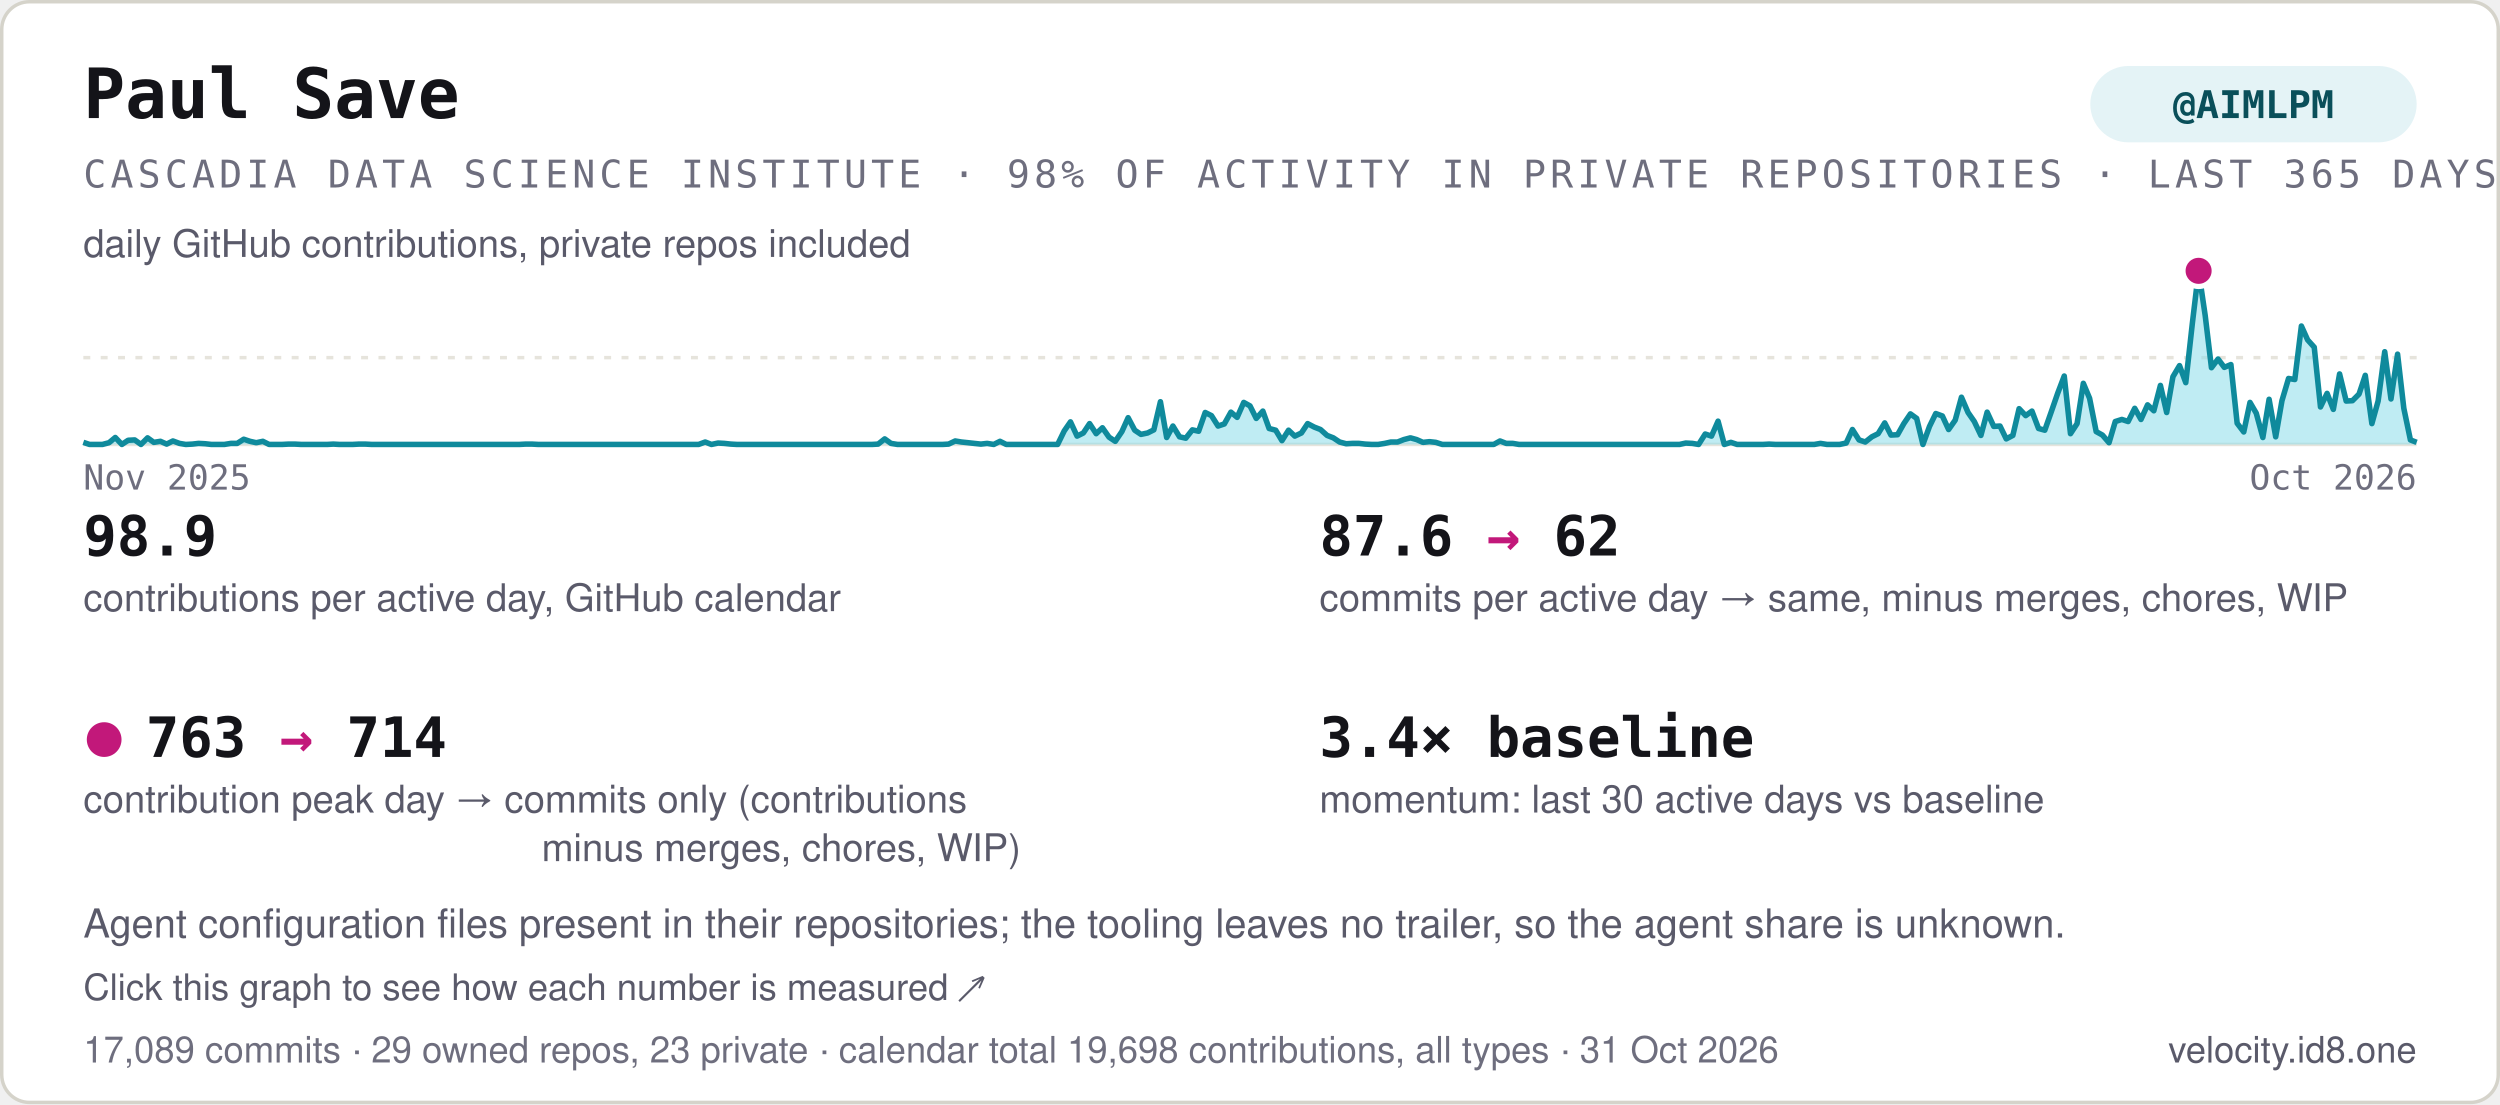
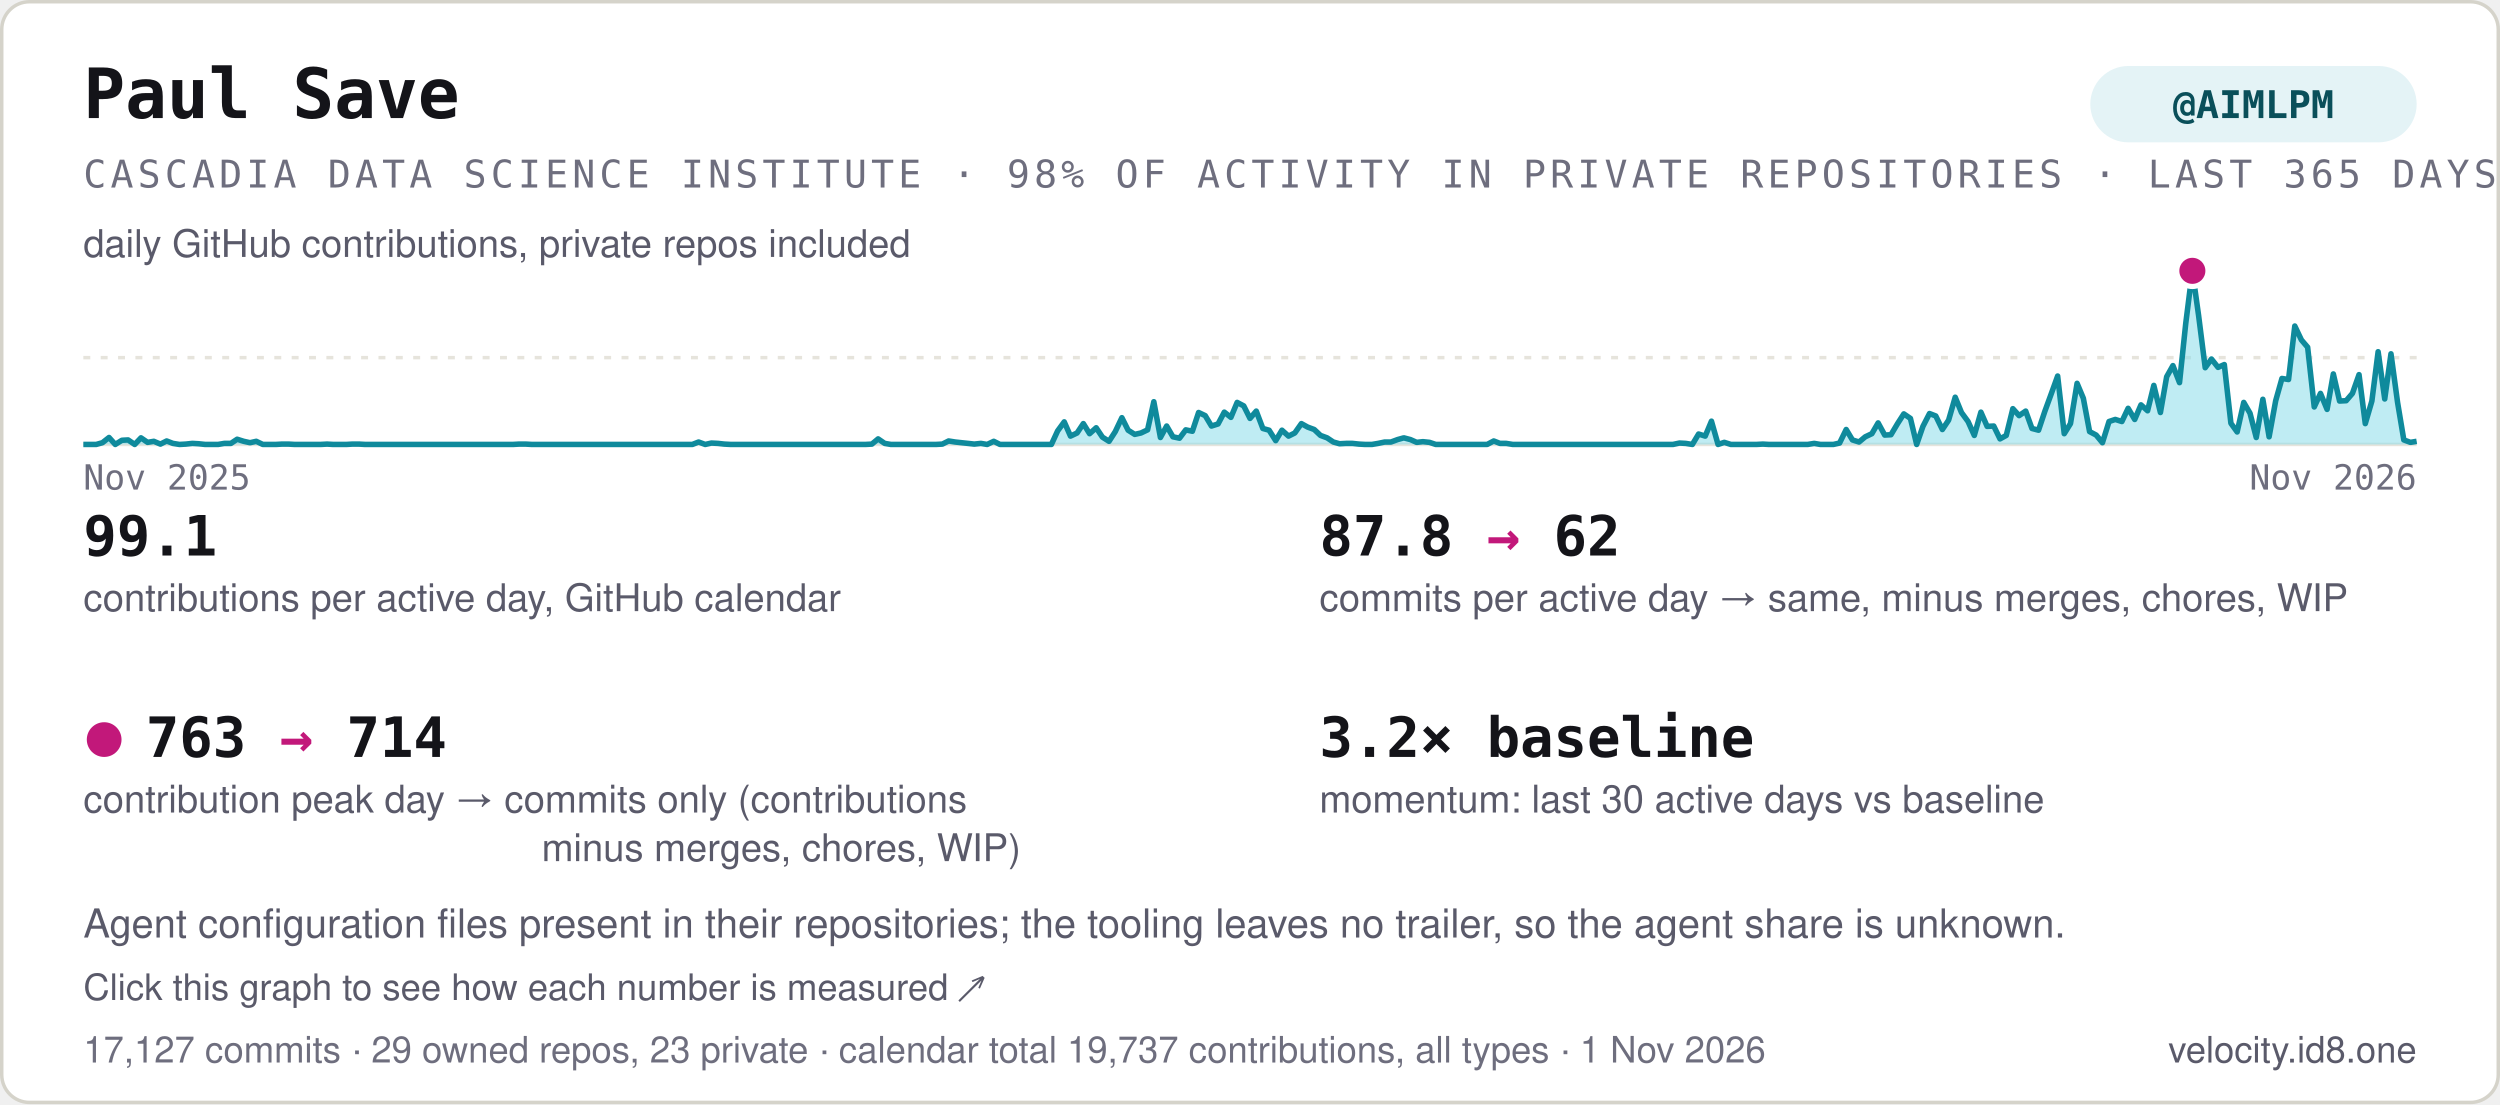
<svg xmlns="http://www.w3.org/2000/svg" width="720" height="318" viewBox="0 0 720 318" role="img" aria-label="Paul Save: Velocity Graph">
  <rect x="0.5" y="0.5" width="719" height="317" rx="8" fill="#FFFFFF" stroke="#D5D3CA" />
  <text x="24" y="34" font-family="Departure Mono, JetBrains Mono, ui-monospace, Menlo, monospace" font-size="20" font-weight="700" fill="#141419">Paul Save</text>
  <text x="24" y="54" font-family="Departure Mono, JetBrains Mono, ui-monospace, Menlo, monospace" font-size="11" letter-spacing="1.2" fill="#6E6E7E">CASCADIA DATA SCIENCE INSTITUTE · 98% OF ACTIVITY IN PRIVATE REPOSITORIES · LAST 365 DAYS</text>
  <rect x="602" y="19" width="94" height="22" rx="11" fill="#E4F3F6" />
  <text x="649" y="34" text-anchor="middle" font-family="Departure Mono, JetBrains Mono, ui-monospace, Menlo, monospace" font-size="11" font-weight="600" fill="#0A4F5A">@AIMLPM</text>
  <line x1="24" x2="696" y1="128" y2="128" stroke="#E6E4DC" />
  <line x1="24" x2="696" y1="103.0" y2="103.0" stroke="#E6E4DC" stroke-dasharray="2 3" />
-   <path d="M24.0,127.4 L25.8,128.0 L27.7,128.0 L29.5,128.0 L31.4,127.5 L33.2,126.0 L35.1,128.0 L36.9,126.8 L38.8,126.7 L40.6,128.0 L42.5,126.1 L44.3,127.4 L46.2,127.1 L48.0,127.9 L49.8,127.0 L51.7,127.7 L53.5,128.0 L55.4,127.9 L57.2,127.7 L59.1,127.8 L60.9,128.0 L62.8,128.0 L64.6,128.0 L66.5,127.7 L68.3,127.7 L70.2,126.5 L72.0,127.1 L73.8,127.5 L75.7,127.1 L77.5,128.0 L79.4,128.0 L81.2,128.0 L83.1,127.9 L84.9,127.9 L86.8,128.0 L88.6,128.0 L90.5,128.0 L92.3,128.0 L94.2,128.0 L96.0,127.9 L97.8,128.0 L99.7,128.0 L101.5,128.0 L103.4,127.9 L105.2,127.9 L107.1,128.0 L108.9,128.0 L110.8,128.0 L112.6,128.0 L114.5,128.0 L116.3,128.0 L118.2,128.0 L120.0,128.0 L121.8,128.0 L123.7,128.0 L125.5,128.0 L127.4,128.0 L129.2,128.0 L131.1,128.0 L132.9,128.0 L134.8,128.0 L136.6,128.0 L138.5,128.0 L140.3,128.0 L142.2,128.0 L144.0,128.0 L145.8,128.0 L147.7,128.0 L149.5,128.0 L151.4,127.9 L153.2,127.9 L155.1,128.0 L156.9,128.0 L158.8,128.0 L160.6,128.0 L162.5,128.0 L164.3,128.0 L166.2,128.0 L168.0,128.0 L169.8,128.0 L171.7,128.0 L173.5,128.0 L175.4,128.0 L177.2,128.0 L179.1,128.0 L180.9,128.0 L182.8,128.0 L184.6,128.0 L186.5,128.0 L188.3,128.0 L190.2,128.0 L192.0,128.0 L193.8,128.0 L195.7,128.0 L197.5,128.0 L199.4,128.0 L201.2,128.0 L203.1,127.3 L204.9,128.0 L206.8,127.6 L208.6,127.7 L210.5,127.9 L212.3,128.0 L214.2,128.0 L216.0,128.0 L217.8,128.0 L219.7,128.0 L221.5,128.0 L223.4,128.0 L225.2,128.0 L227.1,128.0 L228.9,128.0 L230.8,128.0 L232.6,128.0 L234.5,128.0 L236.3,128.0 L238.2,128.0 L240.0,128.0 L241.8,128.0 L243.7,128.0 L245.5,128.0 L247.4,128.0 L249.2,128.0 L251.1,128.0 L252.9,127.9 L254.8,126.4 L256.6,127.7 L258.5,128.0 L260.3,128.0 L262.2,128.0 L264.0,128.0 L265.8,128.0 L267.7,128.0 L269.5,128.0 L271.4,128.0 L273.2,127.9 L275.1,127.0 L276.9,127.3 L278.8,127.5 L280.6,127.7 L282.5,127.9 L284.3,127.7 L286.2,128.0 L288.0,127.1 L289.8,128.0 L291.7,128.0 L293.5,128.0 L295.4,128.0 L297.2,128.0 L299.1,128.0 L300.9,128.0 L302.8,128.0 L304.6,128.0 L306.5,124.1 L308.3,121.5 L310.2,125.6 L312.0,124.7 L313.8,122.0 L315.7,124.9 L317.5,123.2 L319.4,125.9 L321.2,127.1 L323.1,124.3 L324.9,120.3 L326.8,123.9 L328.6,125.1 L330.5,124.7 L332.3,123.8 L334.2,115.7 L336.0,126.0 L337.8,122.7 L339.7,125.8 L341.5,126.2 L343.4,123.8 L345.2,124.2 L347.1,118.8 L348.9,119.7 L350.8,122.7 L352.6,122.1 L354.5,118.7 L356.3,120.2 L358.2,115.9 L360.0,116.9 L361.8,120.5 L363.7,118.4 L365.5,123.4 L367.4,123.9 L369.2,126.9 L371.1,123.9 L372.9,125.6 L374.8,124.7 L376.6,122.0 L378.5,123.0 L380.3,123.7 L382.2,125.4 L384.0,126.1 L385.8,127.3 L387.7,127.8 L389.5,127.7 L391.4,127.7 L393.2,127.9 L395.1,128.0 L396.9,128.0 L398.8,127.7 L400.6,127.3 L402.5,127.3 L404.3,126.6 L406.2,126.1 L408.0,126.6 L409.8,127.4 L411.7,127.2 L413.5,127.4 L415.4,128.0 L417.2,128.0 L419.1,128.0 L420.9,128.0 L422.8,128.0 L424.6,128.0 L426.5,128.0 L428.3,128.0 L430.2,128.0 L432.0,127.0 L433.8,127.7 L435.7,127.7 L437.5,128.0 L439.4,128.0 L441.2,128.0 L443.1,128.0 L444.9,128.0 L446.8,128.0 L448.6,128.0 L450.5,128.0 L452.3,128.0 L454.2,128.0 L456.0,128.0 L457.8,128.0 L459.7,128.0 L461.5,128.0 L463.4,128.0 L465.2,128.0 L467.1,128.0 L468.9,128.0 L470.8,128.0 L472.6,128.0 L474.5,128.0 L476.3,128.0 L478.2,128.0 L480.0,128.0 L481.8,128.0 L483.7,128.0 L485.5,127.6 L487.4,127.7 L489.2,128.0 L491.1,125.0 L492.9,125.6 L494.8,121.3 L496.6,128.0 L498.5,127.4 L500.3,128.0 L502.2,128.0 L504.0,128.0 L505.8,128.0 L507.7,128.0 L509.5,127.9 L511.4,128.0 L513.2,128.0 L515.1,128.0 L516.9,128.0 L518.8,128.0 L520.6,128.0 L522.5,128.0 L524.3,127.7 L526.2,128.0 L528.0,128.0 L529.8,128.0 L531.7,127.6 L533.5,123.7 L535.4,126.7 L537.2,127.3 L539.1,125.8 L540.9,124.9 L542.8,121.8 L544.6,125.3 L546.5,125.2 L548.3,122.0 L550.2,119.2 L552.0,120.5 L553.8,128.0 L555.7,122.8 L557.5,119.1 L559.4,119.8 L561.2,123.7 L563.1,121.0 L564.9,114.4 L566.8,118.8 L568.6,121.4 L570.5,125.4 L572.3,118.7 L574.2,122.8 L576.0,122.7 L577.8,126.4 L579.7,125.4 L581.5,117.7 L583.4,119.7 L585.2,118.4 L587.1,123.4 L588.9,123.9 L590.8,118.5 L592.6,113.3 L594.5,108.3 L596.3,124.9 L598.2,122.0 L600.0,110.4 L601.8,114.7 L603.7,124.3 L605.5,125.3 L607.4,127.5 L609.2,121.4 L611.1,120.8 L612.9,121.4 L614.8,117.6 L616.6,120.8 L618.5,116.6 L620.3,118.3 L622.2,111.0 L624.0,118.8 L625.8,108.5 L627.7,105.3 L629.5,110.2 L631.4,93.1 L633.2,78.0 L635.1,90.9 L636.9,105.9 L638.8,103.4 L640.6,105.8 L642.5,105.0 L644.3,121.9 L646.2,124.4 L648.0,115.9 L649.8,119.0 L651.7,126.0 L653.5,115.0 L655.4,125.8 L657.2,115.4 L659.1,109.0 L660.9,109.3 L662.8,93.9 L664.6,97.9 L666.5,100.0 L668.3,117.2 L670.2,113.3 L672.0,117.9 L673.8,107.7 L675.7,115.5 L677.5,115.4 L679.4,113.5 L681.2,108.1 L683.1,122.0 L684.9,115.5 L686.8,101.3 L688.6,114.9 L690.5,102.0 L692.3,117.6 L694.2,126.7 L696.0,127.4 L696.0,128 L24,128 Z" fill="#8ADCE8" fill-opacity="0.55" />
-   <path d="M24.0,127.4 L25.8,128.0 L27.7,128.0 L29.5,128.0 L31.4,127.5 L33.2,126.0 L35.1,128.0 L36.9,126.8 L38.8,126.7 L40.6,128.0 L42.5,126.1 L44.3,127.4 L46.2,127.1 L48.0,127.9 L49.8,127.0 L51.7,127.7 L53.5,128.0 L55.4,127.9 L57.2,127.7 L59.1,127.8 L60.9,128.0 L62.8,128.0 L64.6,128.0 L66.5,127.7 L68.3,127.7 L70.2,126.5 L72.0,127.1 L73.8,127.5 L75.7,127.1 L77.5,128.0 L79.4,128.0 L81.2,128.0 L83.1,127.9 L84.9,127.9 L86.8,128.0 L88.6,128.0 L90.5,128.0 L92.3,128.0 L94.2,128.0 L96.0,127.9 L97.8,128.0 L99.7,128.0 L101.5,128.0 L103.4,127.9 L105.2,127.9 L107.1,128.0 L108.9,128.0 L110.8,128.0 L112.6,128.0 L114.5,128.0 L116.3,128.0 L118.2,128.0 L120.0,128.0 L121.8,128.0 L123.7,128.0 L125.5,128.0 L127.4,128.0 L129.2,128.0 L131.1,128.0 L132.9,128.0 L134.8,128.0 L136.6,128.0 L138.5,128.0 L140.3,128.0 L142.2,128.0 L144.0,128.0 L145.8,128.0 L147.7,128.0 L149.5,128.0 L151.4,127.9 L153.2,127.9 L155.1,128.0 L156.9,128.0 L158.8,128.0 L160.6,128.0 L162.5,128.0 L164.3,128.0 L166.2,128.0 L168.0,128.0 L169.8,128.0 L171.7,128.0 L173.5,128.0 L175.4,128.0 L177.2,128.0 L179.1,128.0 L180.9,128.0 L182.8,128.0 L184.6,128.0 L186.5,128.0 L188.3,128.0 L190.2,128.0 L192.0,128.0 L193.8,128.0 L195.7,128.0 L197.5,128.0 L199.4,128.0 L201.2,128.0 L203.1,127.3 L204.9,128.0 L206.8,127.6 L208.6,127.7 L210.5,127.9 L212.3,128.0 L214.2,128.0 L216.0,128.0 L217.8,128.0 L219.7,128.0 L221.5,128.0 L223.4,128.0 L225.2,128.0 L227.1,128.0 L228.9,128.0 L230.8,128.0 L232.6,128.0 L234.5,128.0 L236.3,128.0 L238.2,128.0 L240.0,128.0 L241.8,128.0 L243.7,128.0 L245.5,128.0 L247.4,128.0 L249.2,128.0 L251.1,128.0 L252.9,127.9 L254.8,126.4 L256.6,127.7 L258.5,128.0 L260.3,128.0 L262.2,128.0 L264.0,128.0 L265.8,128.0 L267.7,128.0 L269.5,128.0 L271.4,128.0 L273.2,127.9 L275.1,127.0 L276.9,127.3 L278.8,127.5 L280.6,127.7 L282.5,127.9 L284.3,127.7 L286.2,128.0 L288.0,127.1 L289.8,128.0 L291.7,128.0 L293.5,128.0 L295.4,128.0 L297.2,128.0 L299.1,128.0 L300.9,128.0 L302.8,128.0 L304.6,128.0 L306.5,124.1 L308.3,121.5 L310.2,125.6 L312.0,124.7 L313.8,122.0 L315.7,124.9 L317.5,123.2 L319.4,125.9 L321.2,127.1 L323.1,124.3 L324.9,120.3 L326.8,123.9 L328.6,125.1 L330.5,124.7 L332.3,123.8 L334.2,115.7 L336.0,126.0 L337.8,122.7 L339.7,125.8 L341.5,126.2 L343.4,123.8 L345.2,124.2 L347.1,118.8 L348.9,119.7 L350.8,122.7 L352.6,122.1 L354.5,118.7 L356.3,120.2 L358.2,115.9 L360.0,116.9 L361.8,120.5 L363.7,118.4 L365.5,123.4 L367.4,123.9 L369.2,126.9 L371.1,123.9 L372.9,125.6 L374.8,124.7 L376.6,122.0 L378.5,123.0 L380.3,123.7 L382.2,125.4 L384.0,126.1 L385.8,127.3 L387.7,127.8 L389.5,127.7 L391.4,127.7 L393.2,127.9 L395.1,128.0 L396.9,128.0 L398.8,127.7 L400.6,127.3 L402.5,127.3 L404.3,126.6 L406.2,126.1 L408.0,126.6 L409.8,127.4 L411.7,127.2 L413.5,127.4 L415.4,128.0 L417.2,128.0 L419.1,128.0 L420.9,128.0 L422.8,128.0 L424.6,128.0 L426.5,128.0 L428.3,128.0 L430.2,128.0 L432.0,127.0 L433.8,127.7 L435.7,127.7 L437.5,128.0 L439.4,128.0 L441.2,128.0 L443.1,128.0 L444.9,128.0 L446.8,128.0 L448.6,128.0 L450.5,128.0 L452.3,128.0 L454.2,128.0 L456.0,128.0 L457.8,128.0 L459.7,128.0 L461.5,128.0 L463.4,128.0 L465.2,128.0 L467.1,128.0 L468.9,128.0 L470.8,128.0 L472.6,128.0 L474.5,128.0 L476.3,128.0 L478.2,128.0 L480.0,128.0 L481.8,128.0 L483.7,128.0 L485.5,127.6 L487.4,127.7 L489.2,128.0 L491.1,125.0 L492.9,125.6 L494.8,121.3 L496.6,128.0 L498.5,127.4 L500.3,128.0 L502.2,128.0 L504.0,128.0 L505.8,128.0 L507.7,128.0 L509.5,127.9 L511.4,128.0 L513.2,128.0 L515.1,128.0 L516.9,128.0 L518.8,128.0 L520.6,128.0 L522.5,128.0 L524.3,127.7 L526.2,128.0 L528.0,128.0 L529.8,128.0 L531.7,127.6 L533.5,123.7 L535.4,126.7 L537.2,127.3 L539.1,125.8 L540.9,124.9 L542.8,121.8 L544.6,125.3 L546.5,125.2 L548.3,122.0 L550.2,119.2 L552.0,120.5 L553.8,128.0 L555.7,122.8 L557.5,119.1 L559.4,119.8 L561.2,123.7 L563.1,121.0 L564.9,114.4 L566.8,118.8 L568.6,121.4 L570.5,125.4 L572.3,118.7 L574.2,122.8 L576.0,122.7 L577.8,126.4 L579.7,125.4 L581.5,117.7 L583.4,119.7 L585.2,118.4 L587.1,123.4 L588.9,123.9 L590.8,118.5 L592.6,113.3 L594.5,108.3 L596.3,124.9 L598.2,122.0 L600.0,110.4 L601.8,114.7 L603.7,124.3 L605.5,125.3 L607.4,127.5 L609.2,121.4 L611.1,120.8 L612.9,121.4 L614.8,117.6 L616.6,120.8 L618.5,116.6 L620.3,118.3 L622.2,111.0 L624.0,118.8 L625.8,108.5 L627.7,105.3 L629.5,110.2 L631.4,93.1 L633.2,78.0 L635.1,90.9 L636.9,105.9 L638.8,103.4 L640.6,105.8 L642.5,105.0 L644.3,121.9 L646.2,124.4 L648.0,115.9 L649.8,119.0 L651.7,126.0 L653.5,115.0 L655.4,125.8 L657.2,115.4 L659.1,109.0 L660.9,109.3 L662.8,93.9 L664.6,97.9 L666.5,100.0 L668.3,117.2 L670.2,113.3 L672.0,117.9 L673.8,107.7 L675.7,115.5 L677.5,115.4 L679.4,113.5 L681.2,108.1 L683.1,122.0 L684.9,115.5 L686.8,101.3 L688.6,114.9 L690.5,102.0 L692.3,117.6 L694.2,126.7 L696.0,127.4" fill="none" stroke="#0F8A9C" stroke-width="1.6" stroke-linejoin="round" />
-   <circle cx="633.2" cy="78.0" r="4.5" fill="#C2187A" stroke="#FFFFFF" stroke-width="1.5" />
+   <path d="M24.0,128.0 L25.8,128.0 L27.7,128.0 L29.5,127.5 L31.4,126.0 L33.2,128.0 L35.1,126.8 L36.9,126.7 L38.8,128.0 L40.6,126.1 L42.5,127.4 L44.3,127.1 L46.2,127.9 L48.0,127.0 L49.8,127.7 L51.7,128.0 L53.5,127.9 L55.4,127.7 L57.2,127.8 L59.1,128.0 L60.9,128.0 L62.8,128.0 L64.6,127.7 L66.5,127.7 L68.3,126.5 L70.2,127.1 L72.0,127.5 L73.8,127.1 L75.7,128.0 L77.5,128.0 L79.4,128.0 L81.2,127.9 L83.1,127.9 L84.9,128.0 L86.8,128.0 L88.6,128.0 L90.5,128.0 L92.3,128.0 L94.2,127.9 L96.0,128.0 L97.8,128.0 L99.7,128.0 L101.5,127.9 L103.4,127.9 L105.2,128.0 L107.1,128.0 L108.9,128.0 L110.8,128.0 L112.6,128.0 L114.5,128.0 L116.3,128.0 L118.2,128.0 L120.0,128.0 L121.8,128.0 L123.7,128.0 L125.5,128.0 L127.4,128.0 L129.2,128.0 L131.1,128.0 L132.9,128.0 L134.8,128.0 L136.6,128.0 L138.5,128.0 L140.3,128.0 L142.2,128.0 L144.0,128.0 L145.8,128.0 L147.7,128.0 L149.5,127.9 L151.4,127.9 L153.2,128.0 L155.1,128.0 L156.9,128.0 L158.8,128.0 L160.6,128.0 L162.5,128.0 L164.3,128.0 L166.2,128.0 L168.0,128.0 L169.8,128.0 L171.7,128.0 L173.5,128.0 L175.4,128.0 L177.2,128.0 L179.1,128.0 L180.9,128.0 L182.8,128.0 L184.6,128.0 L186.5,128.0 L188.3,128.0 L190.2,128.0 L192.0,128.0 L193.8,128.0 L195.7,128.0 L197.5,128.0 L199.4,128.0 L201.2,127.3 L203.1,128.0 L204.9,127.6 L206.8,127.7 L208.6,127.9 L210.5,128.0 L212.3,128.0 L214.2,128.0 L216.0,128.0 L217.8,128.0 L219.7,128.0 L221.5,128.0 L223.4,128.0 L225.2,128.0 L227.1,128.0 L228.9,128.0 L230.8,128.0 L232.6,128.0 L234.5,128.0 L236.3,128.0 L238.2,128.0 L240.0,128.0 L241.8,128.0 L243.7,128.0 L245.5,128.0 L247.4,128.0 L249.2,128.0 L251.1,127.9 L252.9,126.4 L254.8,127.7 L256.6,128.0 L258.5,128.0 L260.3,128.0 L262.2,128.0 L264.0,128.0 L265.8,128.0 L267.7,128.0 L269.5,128.0 L271.4,127.9 L273.2,127.0 L275.1,127.3 L276.9,127.5 L278.8,127.7 L280.6,127.9 L282.5,127.7 L284.3,128.0 L286.2,127.1 L288.0,128.0 L289.8,128.0 L291.7,128.0 L293.5,128.0 L295.4,128.0 L297.2,128.0 L299.1,128.0 L300.9,128.0 L302.8,128.0 L304.6,124.1 L306.5,121.5 L308.3,125.6 L310.2,124.7 L312.0,122.0 L313.8,124.9 L315.7,123.2 L317.5,125.9 L319.4,127.1 L321.2,124.3 L323.1,120.3 L324.9,123.9 L326.8,125.1 L328.6,124.7 L330.5,123.8 L332.3,115.7 L334.2,126.0 L336.0,122.7 L337.8,125.8 L339.7,126.2 L341.5,123.8 L343.4,124.2 L345.2,118.8 L347.1,119.7 L348.9,122.7 L350.8,122.1 L352.6,118.7 L354.5,120.2 L356.3,115.9 L358.2,116.9 L360.0,120.5 L361.8,118.4 L363.7,123.4 L365.5,123.9 L367.4,126.9 L369.2,123.9 L371.1,125.6 L372.9,124.7 L374.8,122.0 L376.6,123.0 L378.5,123.7 L380.3,125.4 L382.2,126.1 L384.0,127.3 L385.8,127.8 L387.7,127.7 L389.5,127.7 L391.4,127.9 L393.2,128.0 L395.1,128.0 L396.9,127.7 L398.8,127.3 L400.6,127.3 L402.5,126.6 L404.3,126.1 L406.2,126.6 L408.0,127.4 L409.8,127.2 L411.7,127.4 L413.5,128.0 L415.4,128.0 L417.2,128.0 L419.1,128.0 L420.9,128.0 L422.8,128.0 L424.6,128.0 L426.5,128.0 L428.3,128.0 L430.2,127.0 L432.0,127.7 L433.8,127.7 L435.7,128.0 L437.5,128.0 L439.4,128.0 L441.2,128.0 L443.1,128.0 L444.9,128.0 L446.8,128.0 L448.6,128.0 L450.5,128.0 L452.3,128.0 L454.2,128.0 L456.0,128.0 L457.8,128.0 L459.7,128.0 L461.5,128.0 L463.4,128.0 L465.2,128.0 L467.1,128.0 L468.9,128.0 L470.8,128.0 L472.6,128.0 L474.5,128.0 L476.3,128.0 L478.2,128.0 L480.0,128.0 L481.8,128.0 L483.7,127.6 L485.5,127.7 L487.4,128.0 L489.2,125.0 L491.1,125.6 L492.9,121.3 L494.8,128.0 L496.6,127.4 L498.5,128.0 L500.3,128.0 L502.2,128.0 L504.0,128.0 L505.8,128.0 L507.7,127.9 L509.5,128.0 L511.4,128.0 L513.2,128.0 L515.1,128.0 L516.9,128.0 L518.8,128.0 L520.6,128.0 L522.5,127.7 L524.3,128.0 L526.2,128.0 L528.0,128.0 L529.8,127.6 L531.7,123.7 L533.5,126.7 L535.4,127.3 L537.2,125.8 L539.1,124.9 L540.9,121.8 L542.8,125.3 L544.6,125.2 L546.5,122.0 L548.3,119.2 L550.2,120.5 L552.0,128.0 L553.8,122.8 L555.7,119.1 L557.5,119.8 L559.4,123.7 L561.2,121.0 L563.1,114.4 L564.9,118.8 L566.8,121.4 L568.6,125.4 L570.5,118.7 L572.3,122.8 L574.2,122.7 L576.0,126.4 L577.8,125.4 L579.7,117.7 L581.5,119.7 L583.4,118.4 L585.2,123.4 L587.1,123.9 L588.9,118.5 L590.8,113.3 L592.6,108.3 L594.5,124.9 L596.3,122.0 L598.2,110.4 L600.0,114.7 L601.8,124.3 L603.7,125.3 L605.5,127.5 L607.4,121.4 L609.2,120.8 L611.1,121.4 L612.9,117.6 L614.8,120.8 L616.6,116.6 L618.5,118.3 L620.3,111.0 L622.2,118.8 L624.0,108.5 L625.8,105.3 L627.7,110.2 L629.5,93.1 L631.4,78.0 L633.2,90.9 L635.1,105.9 L636.9,103.4 L638.8,105.8 L640.6,105.0 L642.5,121.9 L644.3,124.4 L646.2,115.9 L648.0,119.0 L649.8,126.0 L651.7,115.0 L653.5,125.8 L655.4,115.4 L657.2,109.0 L659.1,109.3 L660.9,93.9 L662.8,97.9 L664.6,100.0 L666.5,117.2 L668.3,113.3 L670.2,117.9 L672.0,107.7 L673.8,115.5 L675.7,115.4 L677.5,113.3 L679.4,107.9 L681.2,122.0 L683.1,115.5 L684.9,101.3 L686.8,114.9 L688.6,101.9 L690.5,115.9 L692.3,126.7 L694.2,127.4 L696.0,127.1 L696.0,128 L24,128 Z" fill="#8ADCE8" fill-opacity="0.55" />
+   <path d="M24.0,128.0 L25.8,128.0 L27.7,128.0 L29.5,127.5 L31.4,126.0 L33.2,128.0 L35.1,126.8 L36.9,126.7 L38.8,128.0 L40.6,126.1 L42.5,127.4 L44.3,127.1 L46.2,127.9 L48.0,127.0 L49.8,127.7 L51.7,128.0 L53.5,127.9 L55.4,127.7 L57.2,127.8 L59.1,128.0 L60.9,128.0 L62.8,128.0 L64.6,127.7 L66.5,127.7 L68.3,126.5 L70.2,127.1 L72.0,127.5 L73.8,127.1 L75.7,128.0 L77.5,128.0 L79.4,128.0 L81.2,127.9 L83.1,127.9 L84.9,128.0 L86.8,128.0 L88.6,128.0 L90.5,128.0 L92.3,128.0 L94.2,127.9 L96.0,128.0 L97.8,128.0 L99.7,128.0 L101.5,127.9 L103.4,127.9 L105.2,128.0 L107.1,128.0 L108.9,128.0 L110.8,128.0 L112.6,128.0 L114.5,128.0 L116.3,128.0 L118.2,128.0 L120.0,128.0 L121.8,128.0 L123.7,128.0 L125.5,128.0 L127.4,128.0 L129.2,128.0 L131.1,128.0 L132.9,128.0 L134.8,128.0 L136.6,128.0 L138.5,128.0 L140.3,128.0 L142.2,128.0 L144.0,128.0 L145.8,128.0 L147.7,128.0 L149.5,127.9 L151.4,127.9 L153.2,128.0 L155.1,128.0 L156.9,128.0 L158.8,128.0 L160.6,128.0 L162.5,128.0 L164.3,128.0 L166.2,128.0 L168.0,128.0 L169.8,128.0 L171.7,128.0 L173.5,128.0 L175.4,128.0 L177.2,128.0 L179.1,128.0 L180.9,128.0 L182.8,128.0 L184.6,128.0 L186.5,128.0 L188.3,128.0 L190.2,128.0 L192.0,128.0 L193.8,128.0 L195.7,128.0 L197.5,128.0 L199.4,128.0 L201.2,127.3 L203.1,128.0 L204.9,127.6 L206.8,127.7 L208.6,127.9 L210.5,128.0 L212.3,128.0 L214.2,128.0 L216.0,128.0 L217.8,128.0 L219.7,128.0 L221.5,128.0 L223.4,128.0 L225.2,128.0 L227.1,128.0 L228.9,128.0 L230.8,128.0 L232.6,128.0 L234.5,128.0 L236.3,128.0 L238.2,128.0 L240.0,128.0 L241.8,128.0 L243.7,128.0 L245.5,128.0 L247.4,128.0 L249.2,128.0 L251.1,127.9 L252.9,126.4 L254.8,127.7 L256.6,128.0 L258.5,128.0 L260.3,128.0 L262.2,128.0 L264.0,128.0 L265.8,128.0 L267.7,128.0 L269.5,128.0 L271.4,127.9 L273.2,127.0 L275.1,127.3 L276.9,127.5 L278.8,127.7 L280.6,127.9 L282.5,127.7 L284.3,128.0 L286.2,127.1 L288.0,128.0 L289.8,128.0 L291.7,128.0 L293.5,128.0 L295.4,128.0 L297.2,128.0 L299.1,128.0 L300.9,128.0 L302.8,128.0 L304.6,124.1 L306.5,121.5 L308.3,125.6 L310.2,124.7 L312.0,122.0 L313.8,124.9 L315.7,123.2 L317.5,125.9 L319.4,127.1 L321.2,124.3 L323.1,120.3 L324.9,123.9 L326.8,125.1 L328.6,124.7 L330.5,123.8 L332.3,115.7 L334.2,126.0 L336.0,122.7 L337.8,125.8 L339.7,126.2 L341.5,123.8 L343.4,124.2 L345.2,118.8 L347.1,119.7 L348.9,122.7 L350.8,122.1 L352.6,118.7 L354.5,120.2 L356.3,115.9 L358.2,116.9 L360.0,120.5 L361.8,118.4 L363.7,123.4 L365.5,123.9 L367.4,126.9 L369.2,123.9 L371.1,125.6 L372.9,124.7 L374.8,122.0 L376.6,123.0 L378.5,123.7 L380.3,125.4 L382.2,126.1 L384.0,127.3 L385.8,127.8 L387.7,127.7 L389.5,127.7 L391.4,127.9 L393.2,128.0 L395.1,128.0 L396.9,127.7 L398.8,127.3 L400.6,127.3 L402.5,126.6 L404.3,126.1 L406.2,126.6 L408.0,127.4 L409.8,127.2 L411.7,127.4 L413.5,128.0 L415.4,128.0 L417.2,128.0 L419.1,128.0 L420.9,128.0 L422.8,128.0 L424.6,128.0 L426.5,128.0 L428.3,128.0 L430.2,127.0 L432.0,127.7 L433.8,127.7 L435.7,128.0 L437.5,128.0 L439.4,128.0 L441.2,128.0 L443.1,128.0 L444.9,128.0 L446.8,128.0 L448.6,128.0 L450.5,128.0 L452.3,128.0 L454.2,128.0 L456.0,128.0 L457.8,128.0 L459.7,128.0 L461.5,128.0 L463.4,128.0 L465.2,128.0 L467.1,128.0 L468.9,128.0 L470.8,128.0 L472.6,128.0 L474.5,128.0 L476.3,128.0 L478.2,128.0 L480.0,128.0 L481.8,128.0 L483.7,127.6 L485.5,127.7 L487.4,128.0 L489.2,125.0 L491.1,125.6 L492.9,121.3 L494.8,128.0 L496.6,127.4 L498.5,128.0 L500.3,128.0 L502.2,128.0 L504.0,128.0 L505.8,128.0 L507.7,127.9 L509.5,128.0 L511.4,128.0 L513.2,128.0 L515.1,128.0 L516.9,128.0 L518.8,128.0 L520.6,128.0 L522.5,127.7 L524.3,128.0 L526.2,128.0 L528.0,128.0 L529.8,127.6 L531.7,123.7 L533.5,126.7 L535.4,127.3 L537.2,125.8 L539.1,124.9 L540.9,121.8 L542.8,125.3 L544.6,125.2 L546.5,122.0 L548.3,119.2 L550.2,120.5 L552.0,128.0 L553.8,122.8 L555.7,119.1 L557.5,119.8 L559.4,123.7 L561.2,121.0 L563.1,114.4 L564.9,118.8 L566.8,121.4 L568.6,125.4 L570.5,118.7 L572.3,122.8 L574.2,122.7 L576.0,126.4 L577.8,125.4 L579.7,117.7 L581.5,119.7 L583.4,118.4 L585.2,123.4 L587.1,123.9 L588.9,118.5 L590.8,113.3 L592.6,108.3 L594.5,124.9 L596.3,122.0 L598.2,110.4 L600.0,114.7 L601.8,124.3 L603.7,125.3 L605.5,127.5 L607.4,121.4 L609.2,120.8 L611.1,121.4 L612.9,117.6 L614.8,120.8 L616.6,116.6 L618.5,118.3 L620.3,111.0 L622.2,118.8 L624.0,108.5 L625.8,105.3 L627.7,110.2 L629.5,93.1 L631.4,78.0 L633.2,90.9 L635.1,105.9 L636.9,103.4 L638.8,105.8 L640.6,105.0 L642.5,121.9 L644.3,124.4 L646.2,115.9 L648.0,119.0 L649.8,126.0 L651.7,115.0 L653.5,125.8 L655.4,115.4 L657.2,109.0 L659.1,109.3 L660.9,93.9 L662.8,97.9 L664.6,100.0 L666.5,117.2 L668.3,113.3 L670.2,117.9 L672.0,107.7 L673.8,115.5 L675.7,115.4 L677.5,113.3 L679.4,107.9 L681.2,122.0 L683.1,115.5 L684.9,101.3 L686.8,114.9 L688.6,101.9 L690.5,115.9 L692.3,126.7 L694.2,127.4 L696.0,127.1" fill="none" stroke="#0F8A9C" stroke-width="1.6" stroke-linejoin="round" />
+   <circle cx="631.4" cy="78.0" r="4.5" fill="#C2187A" stroke="#FFFFFF" stroke-width="1.5" />
  <text x="24" y="141" font-family="Departure Mono, JetBrains Mono, ui-monospace, Menlo, monospace" font-size="10" fill="#6E6E7E">Nov 2025</text>
-   <text x="696" y="141" text-anchor="end" font-family="Departure Mono, JetBrains Mono, ui-monospace, Menlo, monospace" font-size="10" fill="#6E6E7E">Oct 2026</text>
+   <text x="696" y="141" text-anchor="end" font-family="Departure Mono, JetBrains Mono, ui-monospace, Menlo, monospace" font-size="10" fill="#6E6E7E">Nov 2026</text>
  <text x="24" y="74" font-family="-apple-system, BlinkMacSystemFont, 'Segoe UI', Helvetica, Arial, sans-serif" font-size="11" fill="#5A5A6A">daily GitHub contributions, private repos included</text>
-   <text x="24" y="160" font-family="Departure Mono, JetBrains Mono, ui-monospace, Menlo, monospace" font-size="16" font-weight="600" fill="#141419">98.9</text>
+   <text x="24" y="160" font-family="Departure Mono, JetBrains Mono, ui-monospace, Menlo, monospace" font-size="16" font-weight="600" fill="#141419">99.1</text>
  <text x="24" y="176" font-family="-apple-system, BlinkMacSystemFont, 'Segoe UI', Helvetica, Arial, sans-serif" font-size="11" fill="#5A5A6A">contributions per active day, GitHub calendar</text>
-   <text x="380" y="160" font-family="Departure Mono, JetBrains Mono, ui-monospace, Menlo, monospace" font-size="16" font-weight="600" fill="#141419">87.6 <tspan fill="#C2187A">→</tspan> 62</text>
+   <text x="380" y="160" font-family="Departure Mono, JetBrains Mono, ui-monospace, Menlo, monospace" font-size="16" font-weight="600" fill="#141419">87.8 <tspan fill="#C2187A">→</tspan> 62</text>
  <text x="380" y="176" font-family="-apple-system, BlinkMacSystemFont, 'Segoe UI', Helvetica, Arial, sans-serif" font-size="11" fill="#5A5A6A">commits per active day → same, minus merges, chores, WIP</text>
  <circle cx="30" cy="213" r="5" fill="#C2187A" />
  <text x="42" y="218" font-family="Departure Mono, JetBrains Mono, ui-monospace, Menlo, monospace" font-size="16" font-weight="600" fill="#141419">763 <tspan fill="#C2187A">→</tspan> 714</text>
  <text x="24" y="234" font-family="-apple-system, BlinkMacSystemFont, 'Segoe UI', Helvetica, Arial, sans-serif" font-size="11" fill="#5A5A6A">contribution peak day → commits only (contributions</text>
  <text x="156" y="248" font-family="-apple-system, BlinkMacSystemFont, 'Segoe UI', Helvetica, Arial, sans-serif" font-size="11" fill="#5A5A6A">minus merges, chores, WIP)</text>
-   <text x="380" y="218" font-family="Departure Mono, JetBrains Mono, ui-monospace, Menlo, monospace" font-size="16" font-weight="600" fill="#141419">3.4× baseline</text>
+   <text x="380" y="218" font-family="Departure Mono, JetBrains Mono, ui-monospace, Menlo, monospace" font-size="16" font-weight="600" fill="#141419">3.2× baseline</text>
  <text x="380" y="234" font-family="-apple-system, BlinkMacSystemFont, 'Segoe UI', Helvetica, Arial, sans-serif" font-size="11" fill="#5A5A6A">momentum: last 30 active days vs baseline</text>
  <text x="24" y="270" font-family="-apple-system, BlinkMacSystemFont, 'Segoe UI', Helvetica, Arial, sans-serif" font-size="11.5" fill="#5A5A6A">Agent configuration files present in their repositories; the tooling leaves no trailer, so the agent share is unknown.</text>
  <text x="24" y="288" font-family="-apple-system, BlinkMacSystemFont, 'Segoe UI', Helvetica, Arial, sans-serif" font-size="10.5" fill="#5A5A6A">Click this graph to see how each number is measured ↗</text>
-   <text x="24" y="306" font-family="-apple-system, BlinkMacSystemFont, 'Segoe UI', Helvetica, Arial, sans-serif" font-size="10.5" fill="#6E6E7E">17,089 commits · 29 owned repos, 23 private · calendar total 19,698 contributions, all types · 31 Oct 2026</text>
+   <text x="24" y="306" font-family="-apple-system, BlinkMacSystemFont, 'Segoe UI', Helvetica, Arial, sans-serif" font-size="10.5" fill="#6E6E7E">17,127 commits · 29 owned repos, 23 private · calendar total 19,737 contributions, all types · 1 Nov 2026</text>
  <text x="696" y="306" text-anchor="end" font-family="-apple-system, BlinkMacSystemFont, 'Segoe UI', Helvetica, Arial, sans-serif" font-size="10.5" fill="#5A5A6A">velocity.id8.one</text>
</svg>
